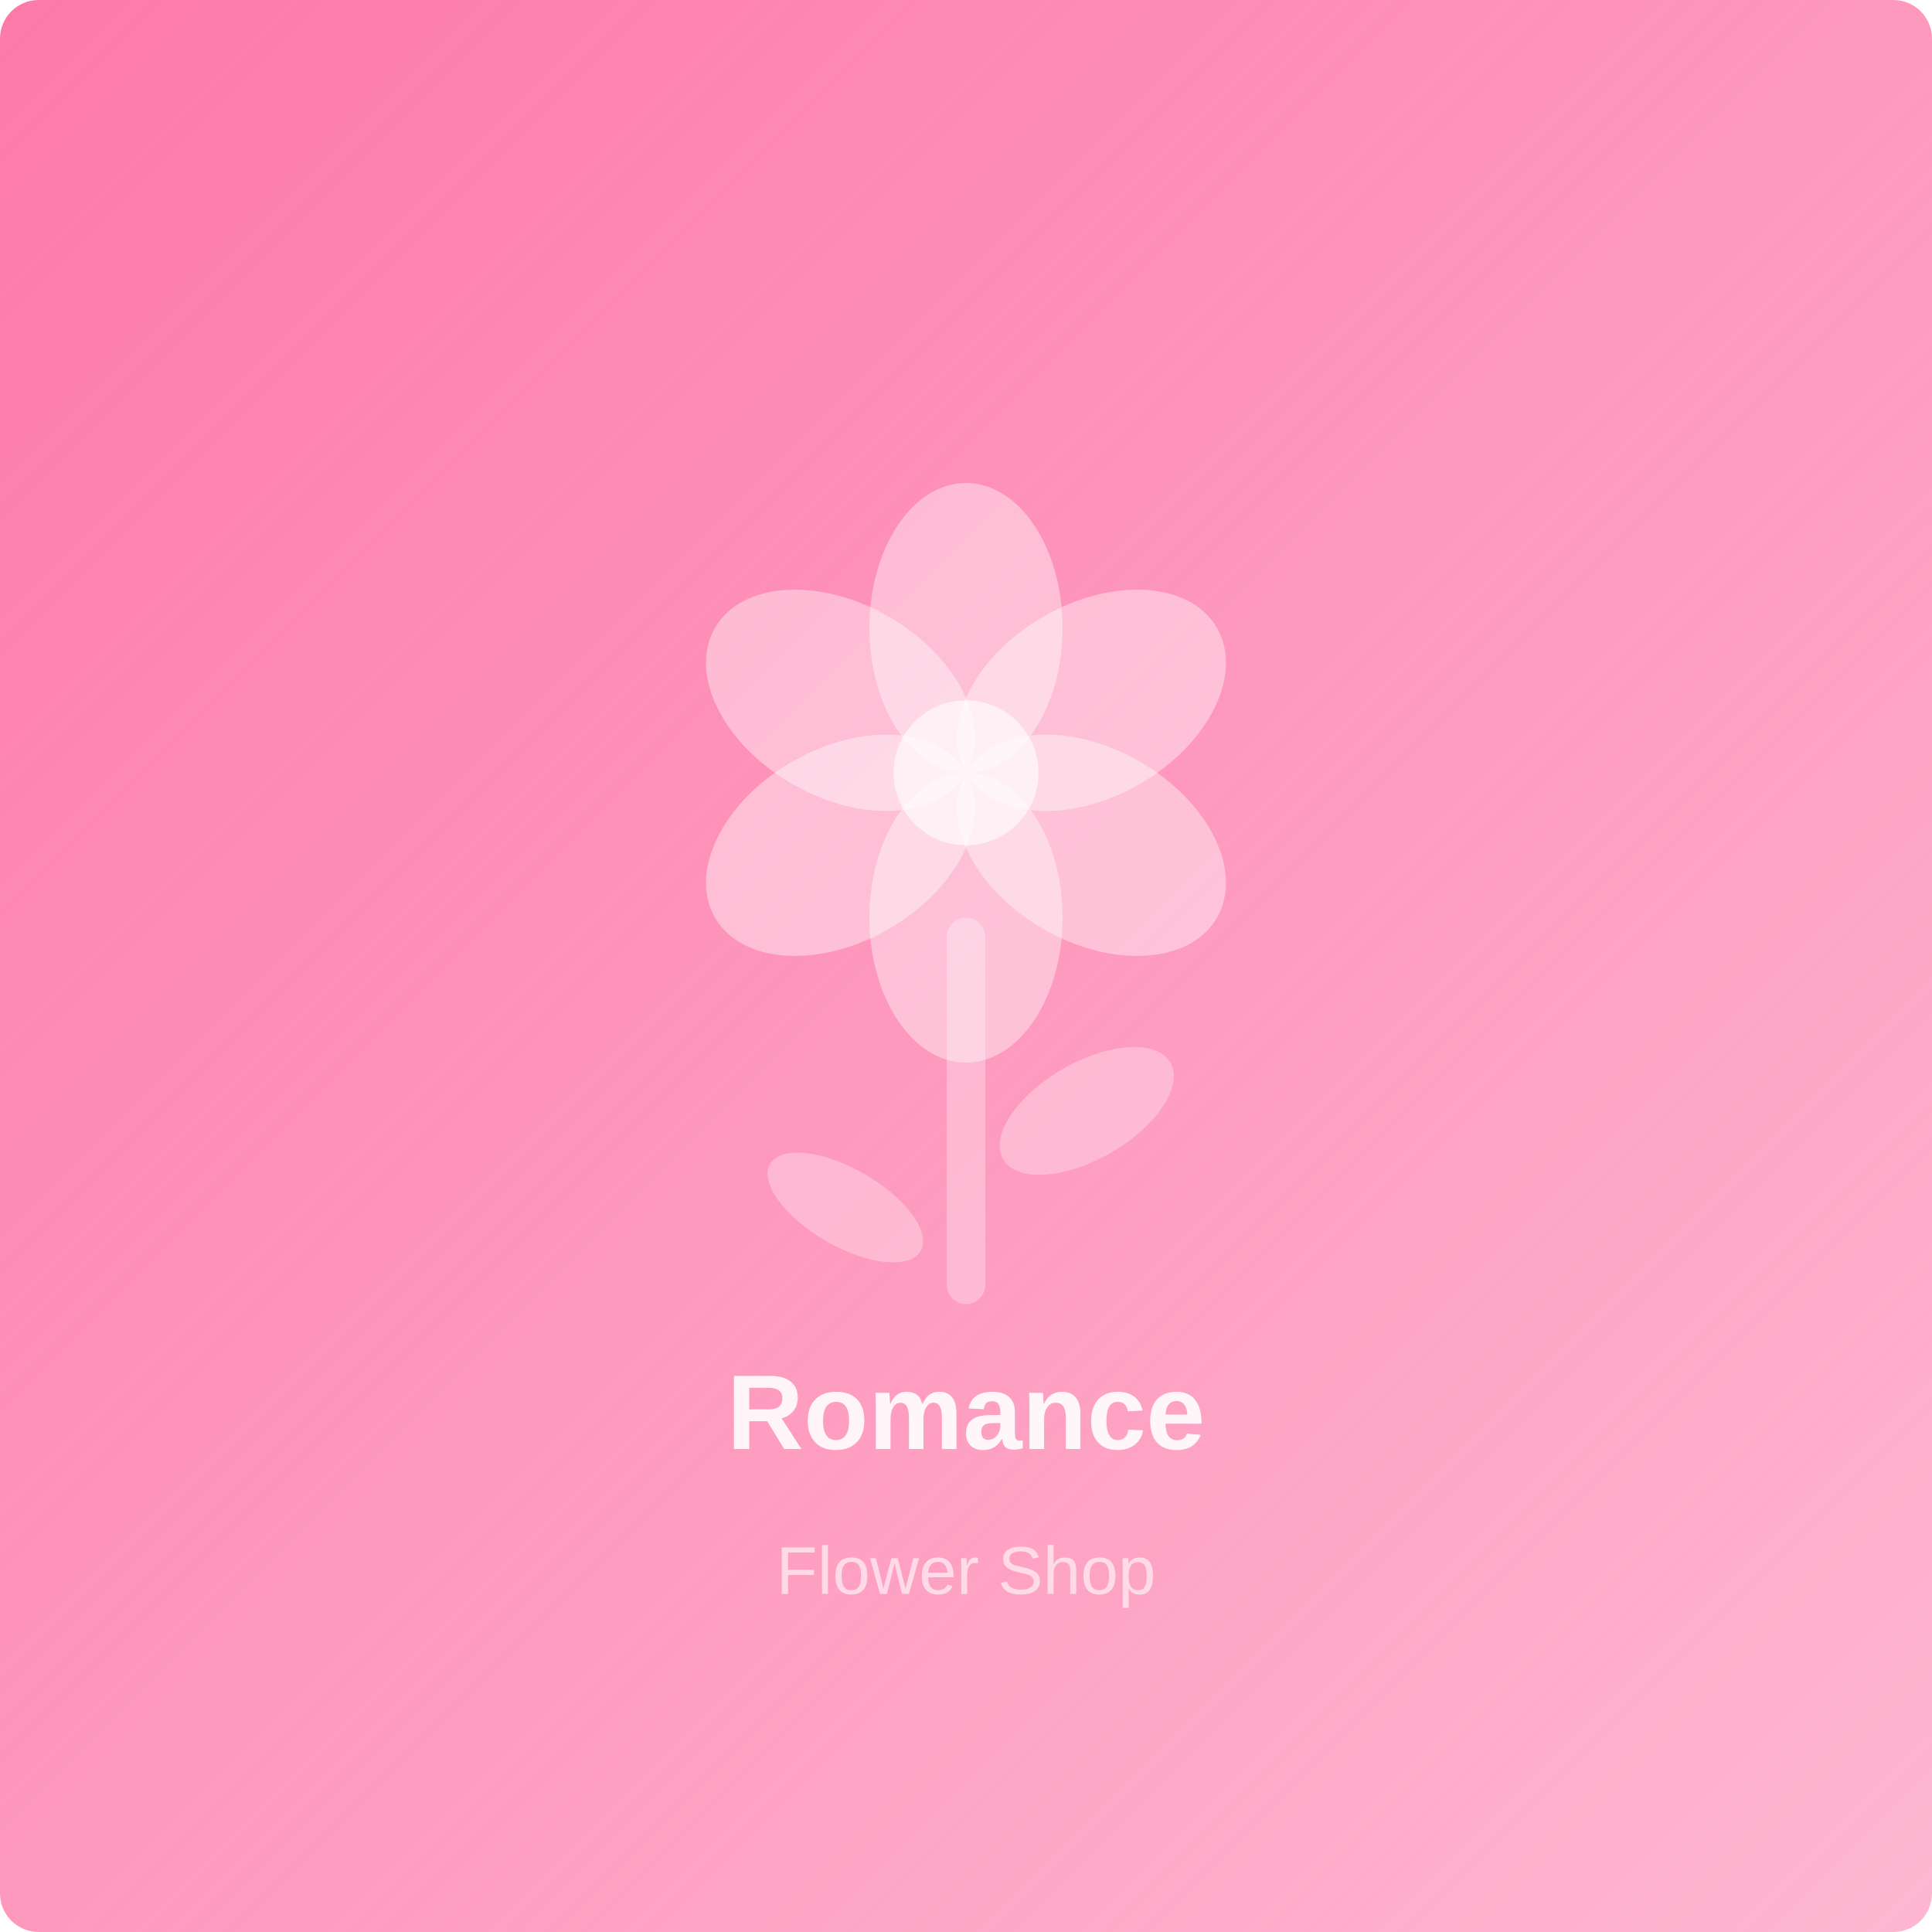
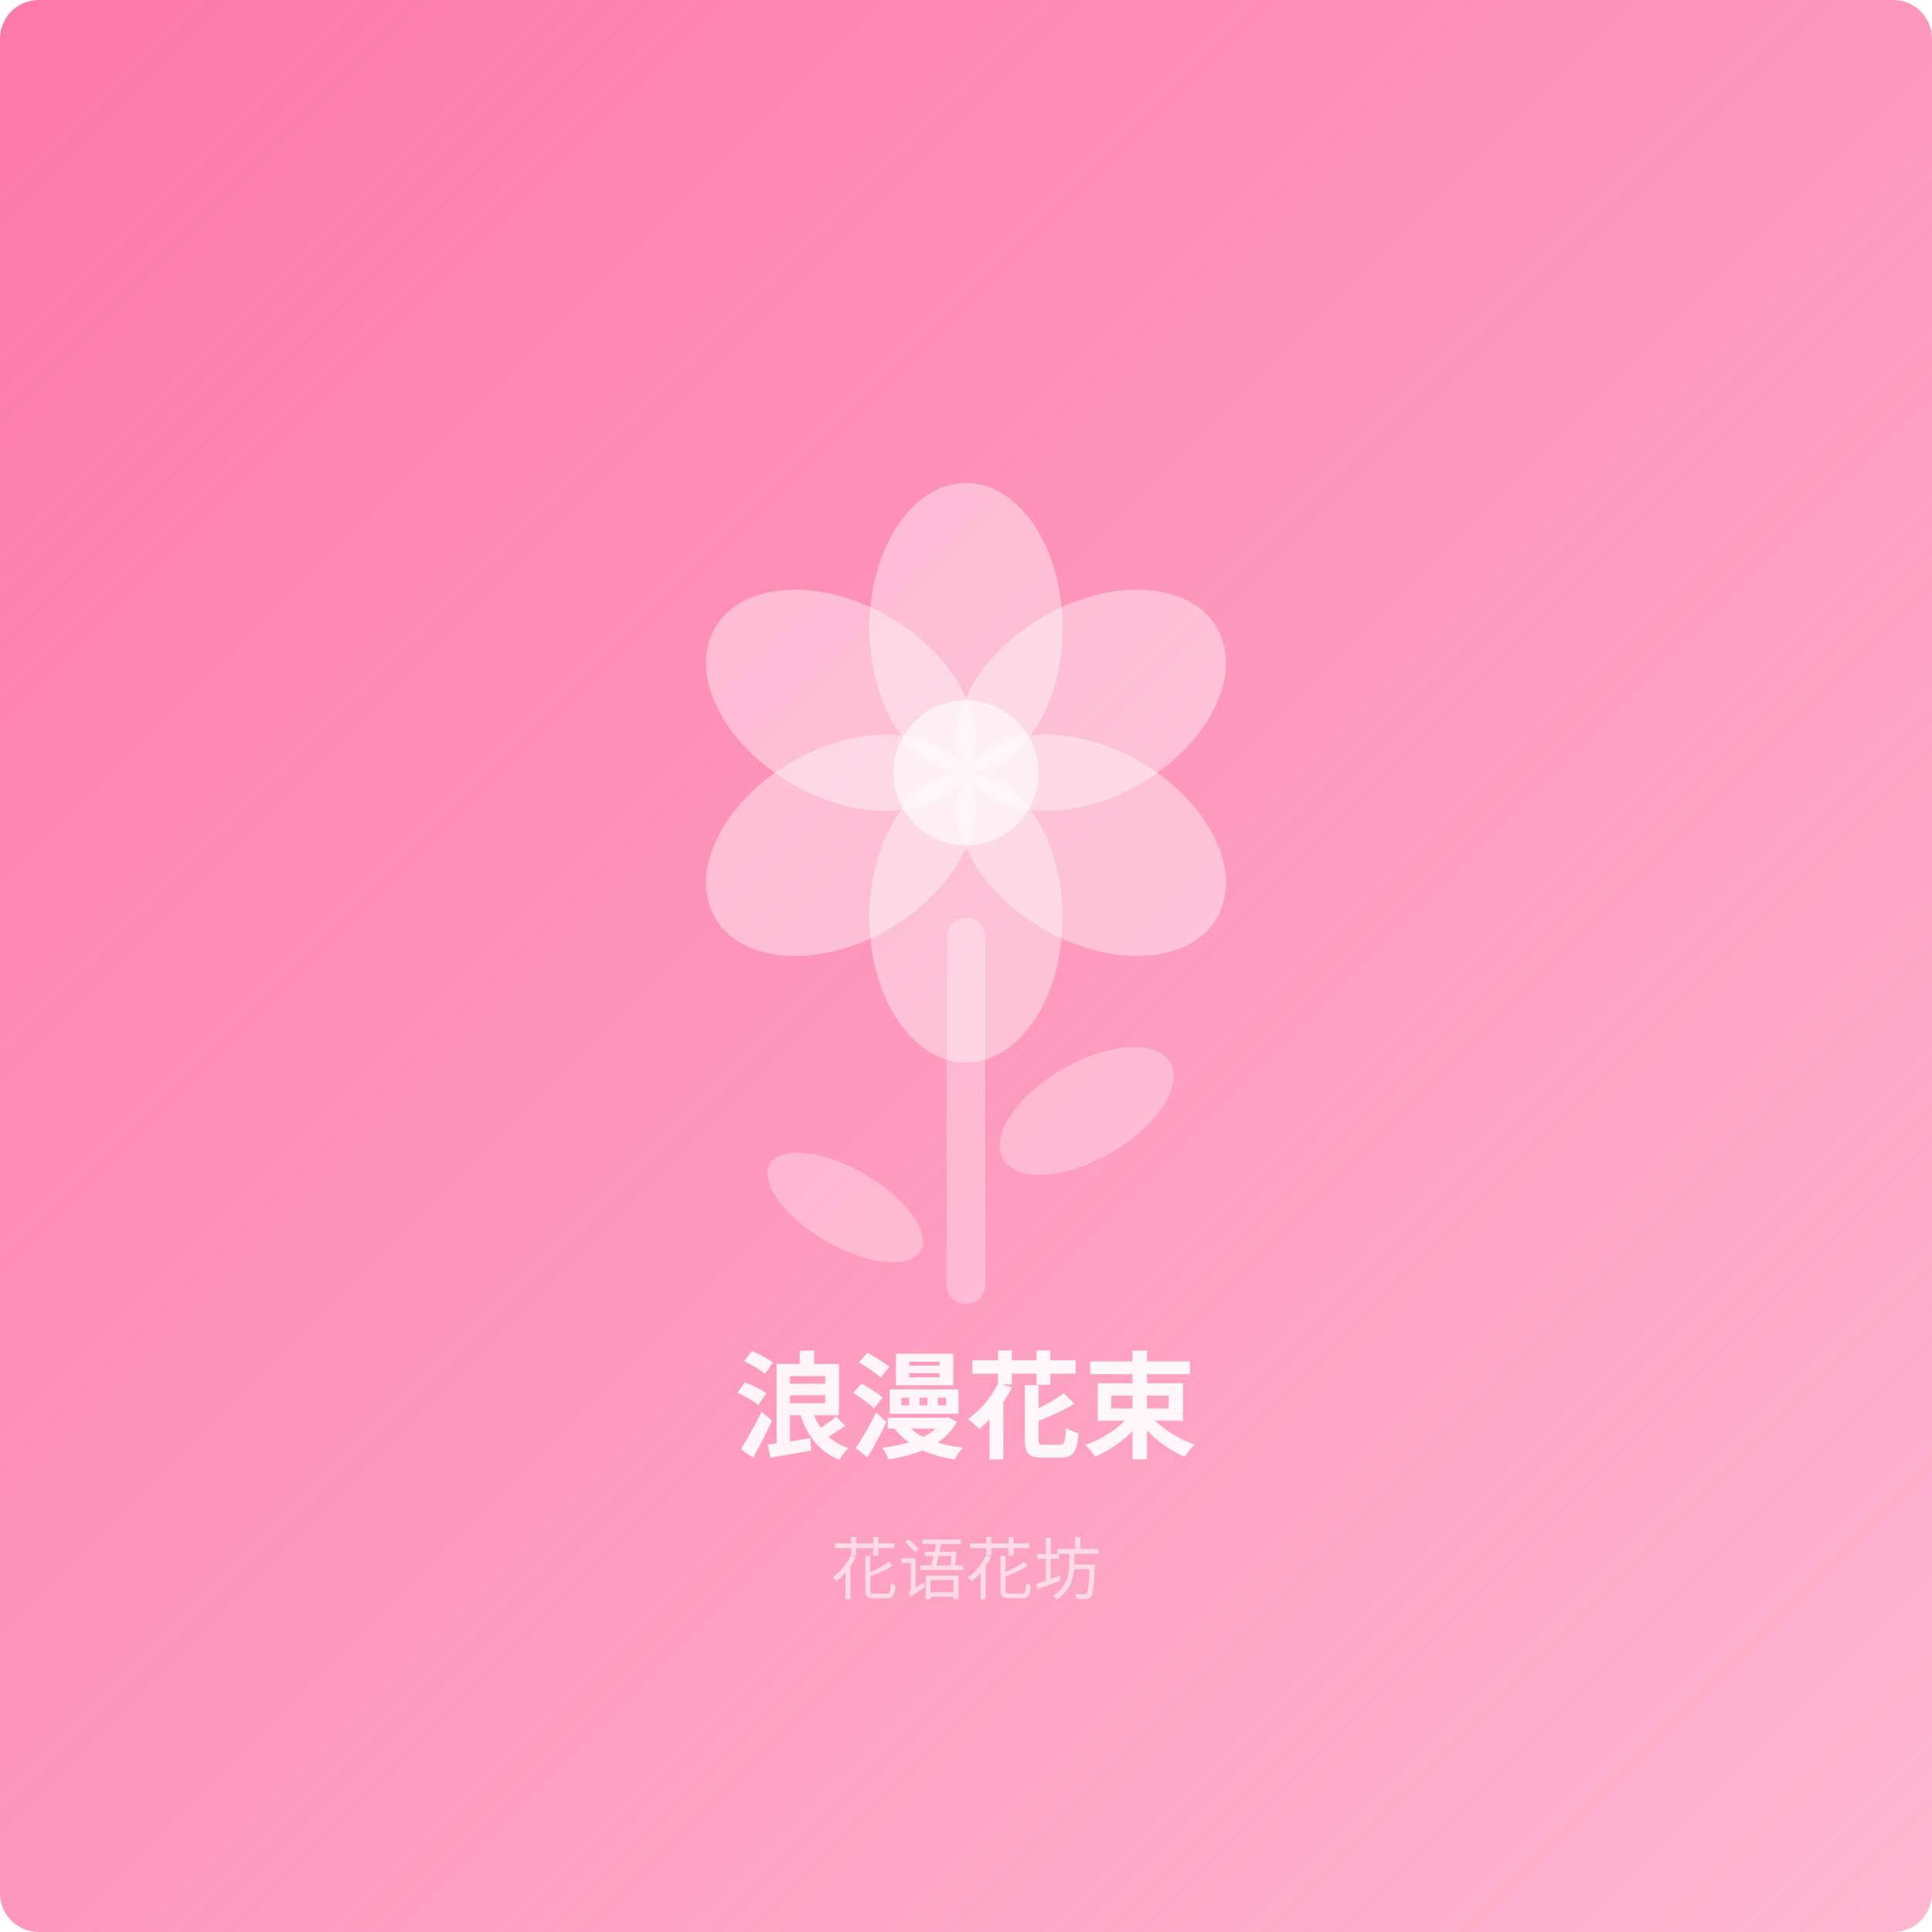
<svg xmlns="http://www.w3.org/2000/svg" width="400" height="400" viewBox="0 0 400 400">
  <defs>
    <linearGradient id="bg" x1="0%" y1="0%" x2="100%" y2="100%">
      <stop offset="0%" style="stop-color:#fd79a8;stop-opacity:1" />
      <stop offset="100%" style="stop-color:#fd79a888;stop-opacity:1" />
    </linearGradient>
  </defs>
  <rect width="400" height="400" fill="url(#bg)" rx="8" />
  <g transform="translate(200, 160)">
    <ellipse cx="0" cy="-30" rx="20" ry="30" fill="rgba(255,255,255,0.4)" />
    <ellipse cx="0" cy="-30" rx="20" ry="30" fill="rgba(255,255,255,0.4)" transform="rotate(60)" />
    <ellipse cx="0" cy="-30" rx="20" ry="30" fill="rgba(255,255,255,0.4)" transform="rotate(120)" />
    <ellipse cx="0" cy="-30" rx="20" ry="30" fill="rgba(255,255,255,0.4)" transform="rotate(180)" />
    <ellipse cx="0" cy="-30" rx="20" ry="30" fill="rgba(255,255,255,0.4)" transform="rotate(240)" />
    <ellipse cx="0" cy="-30" rx="20" ry="30" fill="rgba(255,255,255,0.4)" transform="rotate(300)" />
    <circle cx="0" cy="0" r="15" fill="rgba(255,255,255,0.6)" />
    <rect x="-4" y="30" width="8" height="80" rx="4" fill="rgba(255,255,255,0.3)" />
    <ellipse cx="25" cy="70" rx="20" ry="10" fill="rgba(255,255,255,0.3)" transform="rotate(-30, 25, 70)" />
    <ellipse cx="-25" cy="90" rx="18" ry="8" fill="rgba(255,255,255,0.3)" transform="rotate(30, -25, 90)" />
  </g>
-   <text x="200" y="300" text-anchor="middle" font-family="Arial, sans-serif" font-size="22" font-weight="bold" fill="rgba(255,255,255,0.9)">Romance</text>
-   <text x="200" y="330" text-anchor="middle" font-family="Arial, sans-serif" font-size="14" fill="rgba(255,255,255,0.6)">Flower Shop</text>
+   <text x="200" y="300" text-anchor="middle" font-family="Arial, sans-serif" font-size="24" font-weight="bold" fill="rgba(255,255,255,0.9)">浪漫花束</text>
+   <text x="200" y="330" text-anchor="middle" font-family="Arial, sans-serif" font-size="14" fill="rgba(255,255,255,0.6)">花语花坊</text>
</svg>
